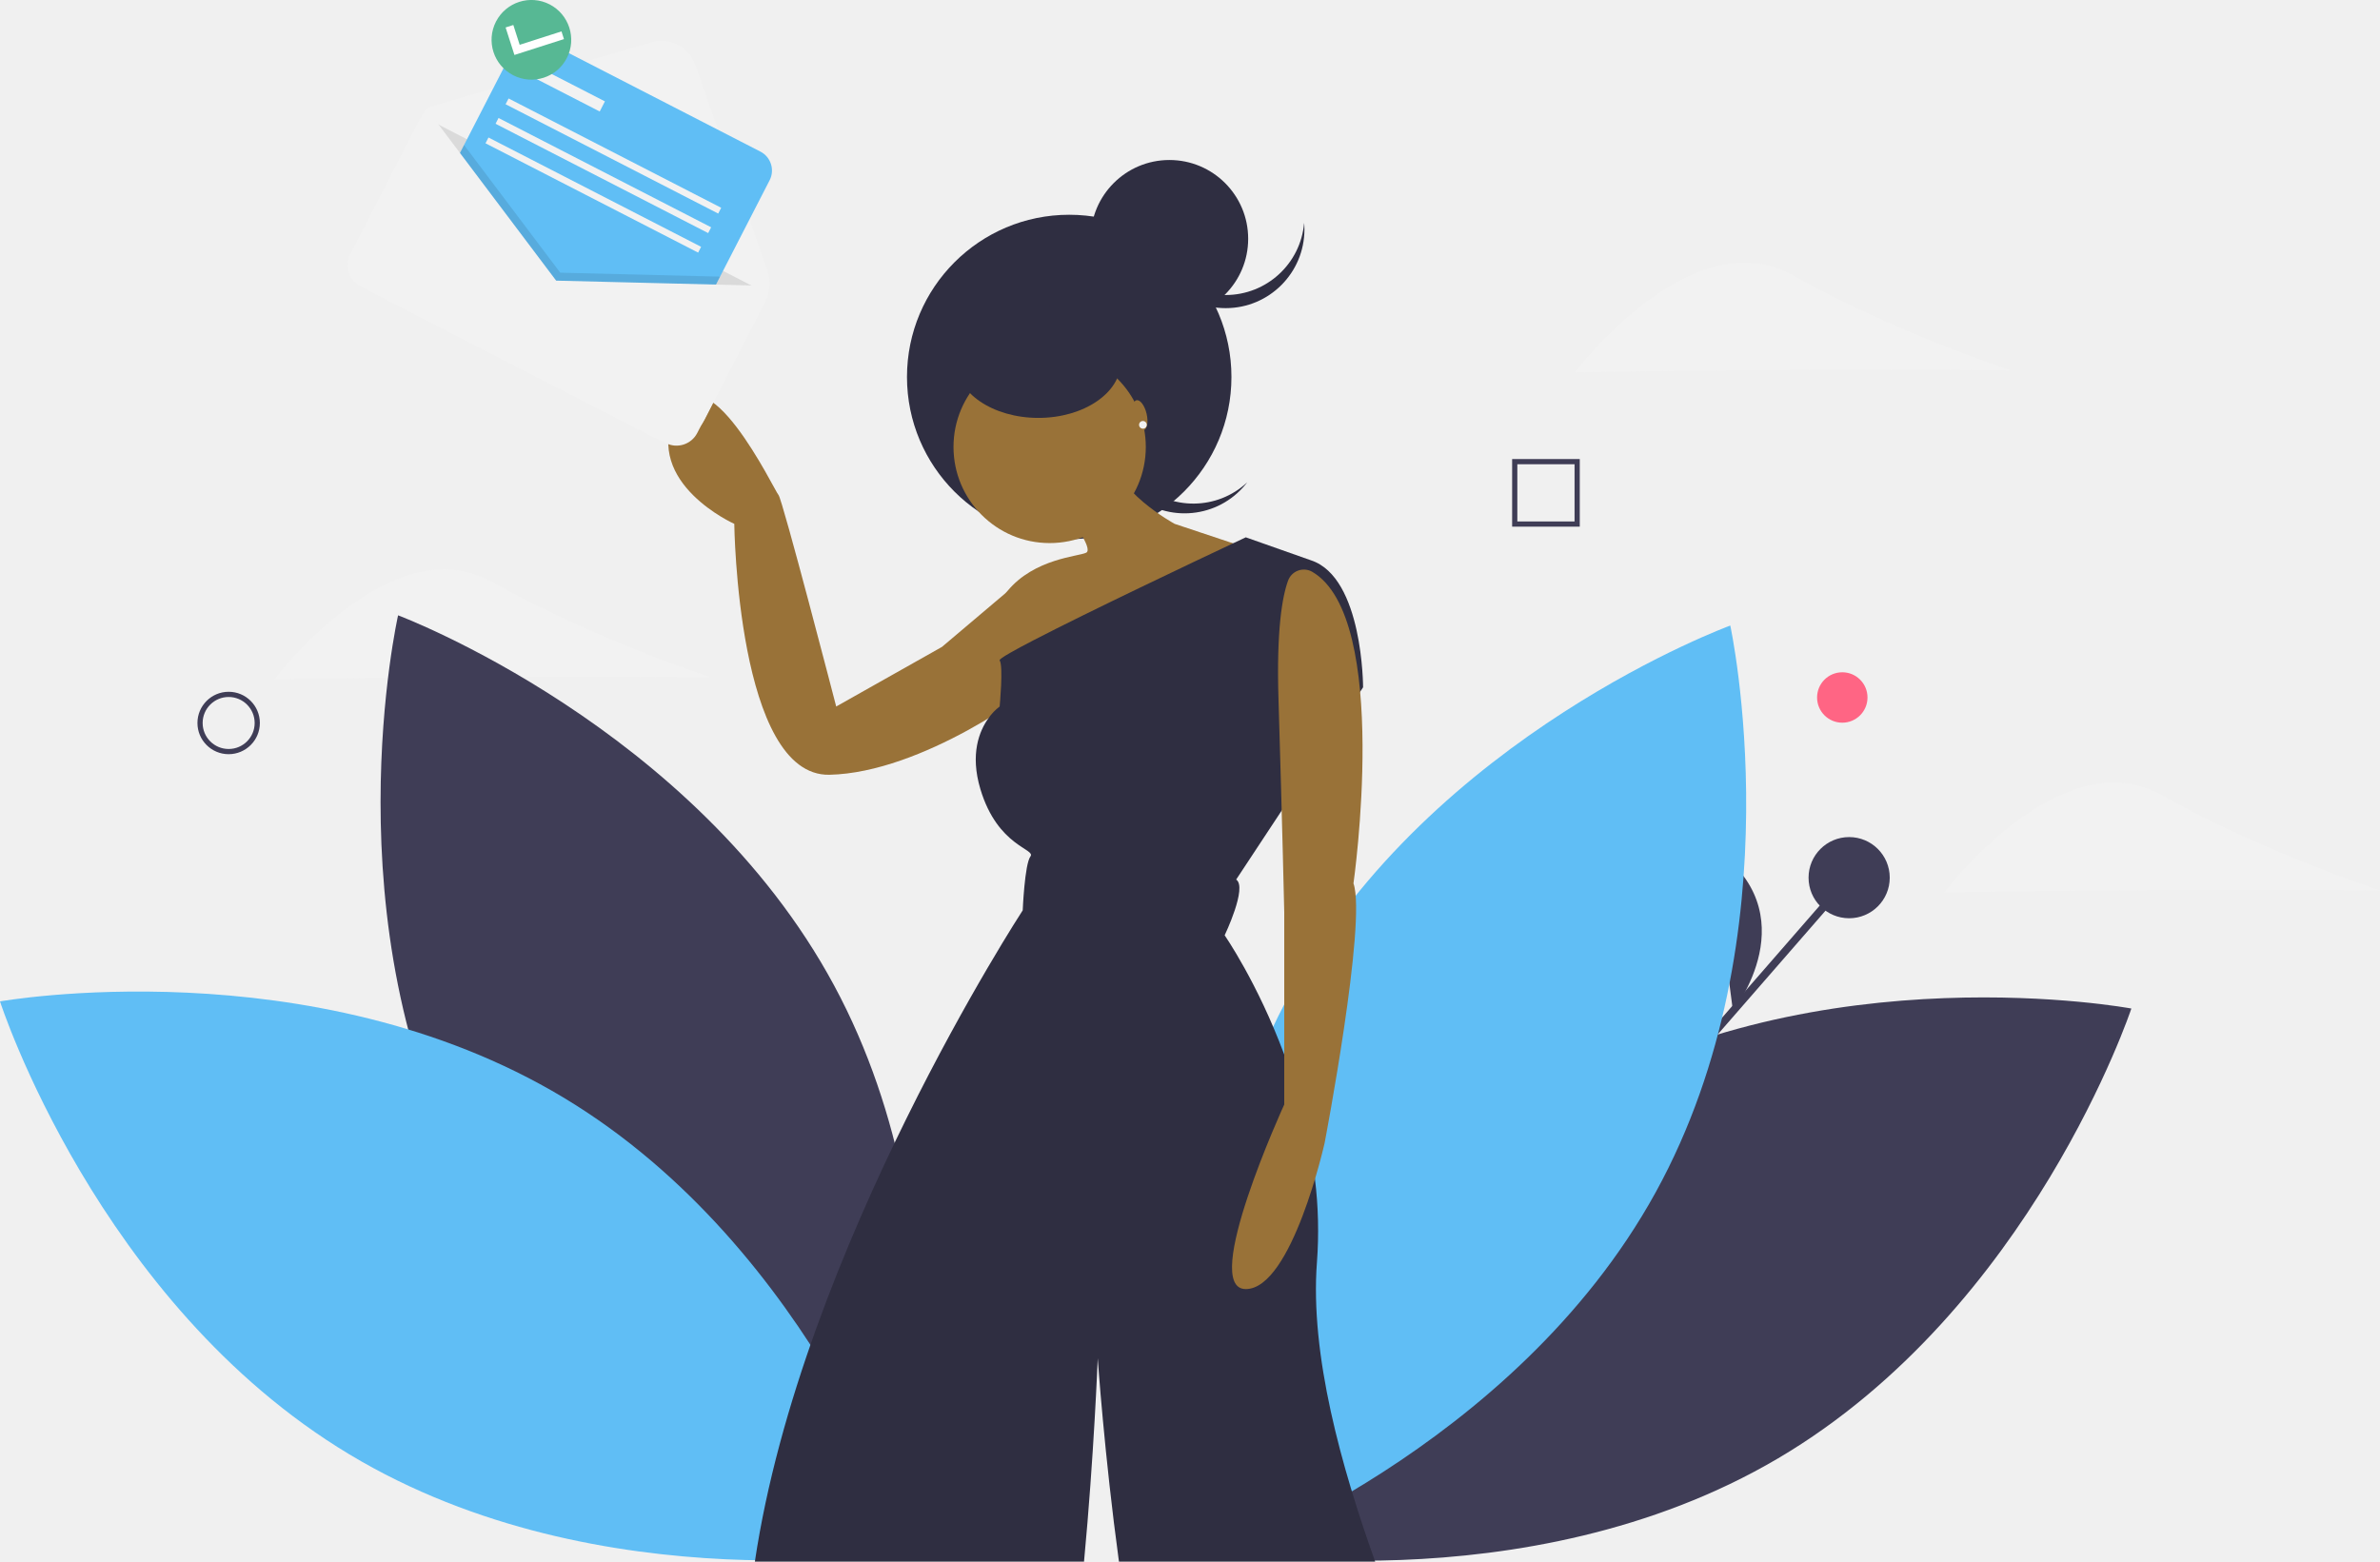
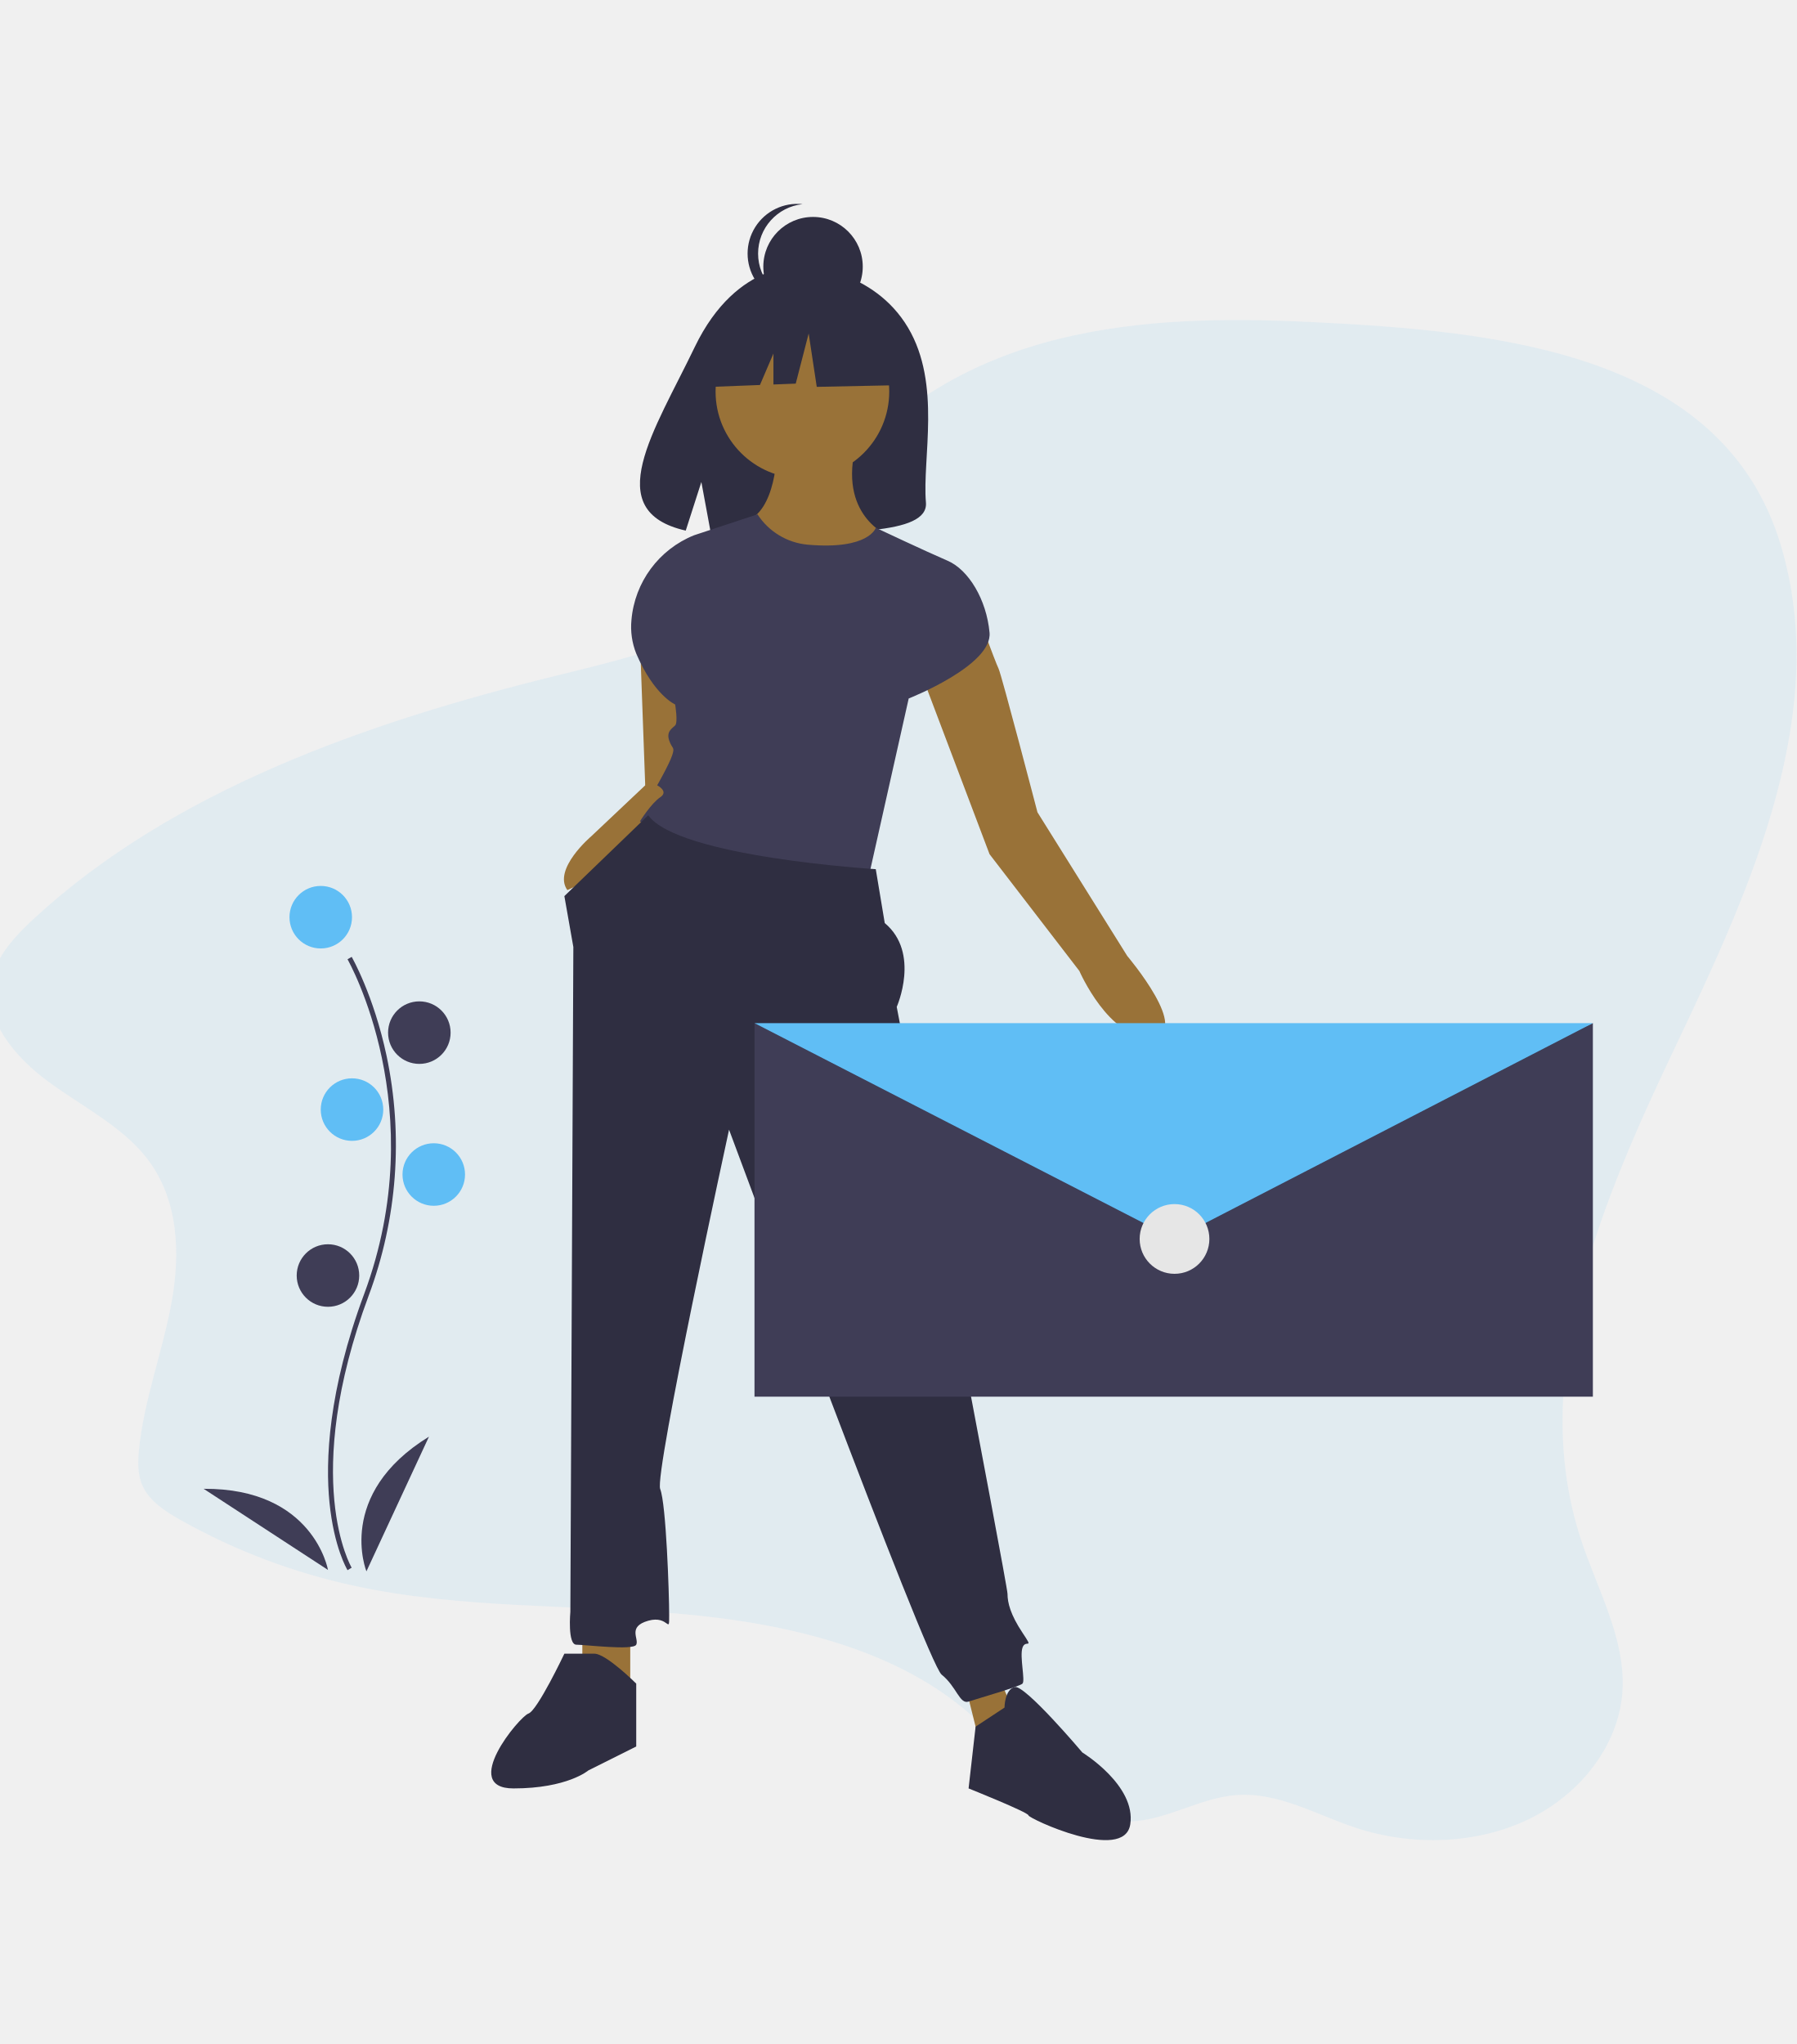
- <svg xmlns="http://www.w3.org/2000/svg" xmlns:ns1="http://vectornator.io" style="fill-rule:evenodd;clip-rule:evenodd;stroke-linecap:round;stroke-linejoin:round;" xml:space="preserve" version="1.1" viewBox="0 0 915.112 600.53">
+ <svg xmlns="http://www.w3.org/2000/svg" xmlns:ns1="http://vectornator.io" style="fill-rule:evenodd;clip-rule:evenodd;stroke-linecap:round;stroke-linejoin:round;" xml:space="preserve" version="1.1" viewBox="0 0 600 682.624">
  <defs />
  <g id="Untitled" ns1:layerName="Untitled">
-     <path d="M189.473+260.295C143.196+260.508+105.529+261.192+105.529+261.192C105.529+261.192+150.302+201.884+189.305+223.857C228.308+245.83+273.112+260.419+273.112+260.419C273.112+260.419+235.75+260.081+189.473+260.295Z" opacity="1" fill="#f2f2f2" />
-     <path d="M698.669+268.224C698.669+262.87+703.008+258.53+708.362+258.53C713.716+258.53+718.056+262.87+718.056+268.224C718.056+273.578+713.716+277.918+708.362+277.918C703.008+277.918+698.669+273.578+698.669+268.224Z" opacity="1" fill="#ff6584" />
-     <path d="M637.396+419.773L709.88+336.539L709.88+336.539L712.117+338.487L712.117+338.487L639.634+421.721L639.634+421.721L637.396+419.773L637.396+419.773Z" opacity="1" fill="#3f3d56" />
-     <path d="M695.391+337.513C695.391+328.893+702.379+321.905+710.999+321.905C719.619+321.905+726.607+328.893+726.607+337.513C726.607+346.133+719.619+353.121+710.999+353.121C702.379+353.121+695.391+346.133+695.391+337.513Z" opacity="1" fill="#3f3d56" />
-     <path d="M666.326+388.812C666.326+388.812+696.138+351.182+658.007+325.367" opacity="1" fill="#3f3d56" />
-     <path d="M179.855+454.887C233.545+554.457+347.493+597.2+347.493+597.2C347.493+597.2+374.394+478.509+320.704+378.939C267.015+279.37+153.066+236.626+153.066+236.626C153.066+236.626+126.165+355.318+179.855+454.887Z" opacity="1" fill="#3f3d56" />
-     <path d="M216.758+422.13C313.69+480.447+351.021+596.282+351.021+596.282C351.021+596.282+231.195+617.565+134.263+559.247C37.331+500.93+0+385.096+0+385.096C0+385.096+119.826+363.812+216.758+422.13Z" opacity="1" fill="#60bef5" />
-     <path d="M602.431+422.954C504.987+480.412+466.633+595.911+466.633+595.911C466.633+595.911+586.266+618.254+683.71+560.796C781.154+503.338+819.508+387.838+819.508+387.838C819.508+387.838+699.875+365.496+602.431+422.954Z" opacity="1" fill="#3f3d56" />
-     <path d="M636.576+458.577C582.008+557.668+467.686+599.402+467.686+599.402C467.686+599.402+441.836+480.477+496.404+381.386C550.973+282.295+665.295+240.562+665.295+240.562C665.295+240.562+691.144+359.486+636.576+458.577Z" opacity="1" fill="#60bef5" />
-     <path d="M438.547+185.845C426.868+175.283+425.233+157.533+434.785+145.015C434.175+145.587+433.579+146.181+433.008+146.812C421.79+159.219+422.754+178.371+435.161+189.589C447.569+200.808+466.721+199.844+477.939+187.436C478.51+186.805+479.041+186.153+479.548+185.488C468.052+196.249+450.228+196.404+438.547+185.845Z" opacity="1" fill="#2f2e41" />
-     <path d="M348.737+144.965C348.737+110.515+376.664+82.588+411.114+82.588C445.563+82.588+473.49+110.515+473.49+144.965C473.49+179.414+445.563+207.341+411.114+207.341C376.664+207.341+348.737+179.414+348.737+144.965Z" opacity="1" fill="#2f2e41" />
-     <path d="M393.979+225.111L395.827+220.305L362.186+248.771L321.52+271.692C321.52+271.692+300.818+191.839+299.339+190.361C297.86+188.882+271.243+132.689+259.413+159.307C247.582+185.924+282.333+201.451+282.333+201.451C282.333+201.451+283.442+298.679+318.932+297.94C354.422+297.201+398.415+265.038+399.155+262.08C399.894+259.123+393.979+225.111+393.979+225.111Z" opacity="1" fill="#997238" />
-     <path d="M366.622+171.876C366.622+151.459+383.174+134.907+403.591+134.907C424.008+134.907+440.56+151.459+440.56+171.876C440.56+192.294+424.008+208.845+403.591+208.845C383.174+208.845+366.622+192.294+366.622+171.876Z" opacity="1" fill="#997238" />
-     <path d="M410.985+198.494C410.985+198.494+420.597+211.063+417.639+212.542C414.682+214.021+397.676+214.76+387.325+227.329C376.973+239.899+399.894+271.692+399.894+271.692L487.14+213.281L451.65+201.451C451.65+201.451+427.251+188.143+427.99+174.094L410.985+198.494Z" opacity="1" fill="#997238" />
-     <path d="M528.748+600.53L430.238+600.53C424.658+559.73+422.078+522.34+422.078+522.34C422.078+522.34+420.638+559.95+416.808+600.53L290.248+600.53C308.188+480.37+393.238+350.07+393.238+350.07C393.238+350.07+393.978+332.32+396.198+329.36C398.418+326.41+383.628+325.67+376.968+303.49C372.908+289.95+376.558+281.09+380.028+276.25C381.22+274.506+382.685+272.966+384.368+271.69C384.368+271.69+385.848+256.17+384.368+253.95C384.178+253.66+385.638+252.64+388.338+251.09C390.588+249.79+393.698+248.12+397.418+246.2C418.728+235.15+459.978+215.6+474.108+208.94C477.208+207.47+479.008+206.63+479.008+206.63L504.148+215.5C524.108+222.15+524.108+264.3+524.108+264.3L522.978+266.02L492.808+311.72L475.308+338.24C479.748+341.19+470.878+359.68+470.878+359.68C470.878+359.68+483.518+377.84+493.798+405.56C499.612+420.988+503.576+437.05+505.608+453.41C506.904+464.013+507.159+474.717+506.368+485.37C503.628+520.99+515.808+564.28+528.748+600.53Z" opacity="1" fill="#2f2e41" />
-     <path d="M504.503+219.858C502.844+218.926+500.858+218.772+499.076+219.439C497.293+220.105+495.896+221.524+495.256+223.316C493.029+229.438+490.773+242.2+491.577+268.735C493.056+317.533+493.795+350.805+493.795+350.805L493.795+424.743C493.795+424.743+461.262+495.723+479.007+495.723C496.752+495.723+509.322+439.531+509.322+439.531C509.322+439.531+525.588+354.502+520.412+339.715C520.412+339.715+535.006+237.558+504.503+219.858Z" opacity="1" fill="#997238" />
-     <path d="M367.523+139.073C367.523+127.125+381.728+117.439+399.252+117.439C416.775+117.439+430.981+127.125+430.981+139.073C430.981+151.02+416.775+160.706+399.252+160.706C381.728+160.706+367.523+151.02+367.523+139.073Z" opacity="1" fill="#2f2e41" />
-     <path d="M419.352+91.817C419.352+75.09+432.911+61.53+449.638+61.53C466.365+61.53+479.925+75.09+479.925+91.817C479.925+108.544+466.365+122.104+449.638+122.104C432.911+122.104+419.352+108.544+419.352+91.817Z" opacity="1" fill="#2f2e41" />
-     <path d="M471.272+113.45C455.525+113.448+442.408+101.379+441.098+85.687C441.029+86.52+440.985+87.361+440.985+88.211C440.985+104.938+454.545+118.498+471.272+118.498C487.999+118.498+501.558+104.938+501.558+88.211C501.558+87.361+501.514+86.52+501.446+85.687C500.135+101.379+487.018+113.448+471.272+113.45Z" opacity="1" fill="#2f2e41" />
-     <path d="M435.825+160.278C435.066+157.1+435.577+154.255+436.967+153.923C438.358+153.591+440.1+155.898+440.859+159.075C441.618+162.253+441.106+165.098+439.716+165.43C438.326+165.762+436.584+163.455+435.825+160.278Z" opacity="1" fill="#997238" />
-     <path d="M437.972+163.373C437.972+162.557+438.634+161.895+439.451+161.895C440.267+161.895+440.929+162.557+440.929+163.373C440.929+164.19+440.267+164.852+439.451+164.852C438.634+164.852+437.972+164.19+437.972+163.373Z" opacity="1" fill="#f2f2f2" />
-     <path d="M87.918+290.03C81.291+290.03+75.918+284.658+75.918+278.03C75.918+271.403+81.291+266.03+87.918+266.03C94.546+266.03+99.918+271.403+99.918+278.03C99.911+284.655+94.543+290.023+87.918+290.03ZM87.918+268.03C82.396+268.03+77.918+272.507+77.918+278.03C77.918+283.553+82.396+288.03+87.918+288.03C93.441+288.03+97.918+283.553+97.918+278.03C97.912+272.51+93.439+268.036+87.918+268.03Z" opacity="1" fill="#3f3d56" />
-     <path d="M607.418+202.53L581.418+202.53L581.418+176.53L607.418+176.53L607.418+202.53ZM583.418+200.53L605.418+200.53L605.418+178.53L583.418+178.53L583.418+200.53Z" opacity="1" fill="#3f3d56" />
-     <path d="M831.473+342.295C785.196+342.508+747.529+343.192+747.529+343.192C747.529+343.192+792.302+283.884+831.305+305.857C870.308+327.83+915.112+342.419+915.112+342.419C915.112+342.419+877.75+342.081+831.473+342.295Z" opacity="1" fill="#f2f2f2" />
-     <path d="M689.473+142.295C643.196+142.508+605.529+143.192+605.529+143.192C605.529+143.192+650.302+83.884+689.305+105.857C728.308+127.83+773.112+142.419+773.112+142.419C773.112+142.419+735.75+142.081+689.473+142.295Z" opacity="1" fill="#f2f2f2" />
-     <path d="M250.827+167.899L143.82+112.875C136.513+109.117+133.635+100.147+137.393+92.84L162.602+43.815C163.342+42.376+164.641+41.305+166.194+40.852L250.536+16.26C257.538+14.218+264.914+18.011+267.327+24.894L295.038+103.941C296.437+107.932+296.134+112.323+294.2+116.083L270.861+161.471C267.104+168.779+258.134+171.656+250.827+167.899Z" opacity="1" fill="#f2f2f2" />
-     <path d="M255.078+148.469L147.033+102.342C143.552+100.552+146.816+103.304+148.606+99.822L162.188+44.62L294.544+112.679L261.083+154.053C259.293+157.535+258.56+150.259+255.078+148.469Z" opacity="0.1" fill="#000000" />
-     <path d="M154.357+102.583L197.485+18.71C199.553+14.69+204.488+13.106+208.509+15.174L292.382+58.302C296.402+60.37+297.986+65.305+295.918+69.326L252.79+153.199C250.722+157.219+245.787+158.803+241.766+156.735L157.893+113.607C153.873+111.539+152.289+106.604+154.357+102.583Z" opacity="1" fill="#60bef5" />
-     <path d="M276.863+106.382L249.046+160.479L150.613+109.863L178.43+55.767L215.415+104.863L276.863+106.382Z" opacity="0.1" fill="#000000" />
-     <path d="M213.842+107.921L166.453+45.014C165.857+44.223+164.896+43.794+163.91+43.878C162.923+43.963+162.049+44.549+161.596+45.429L134.63+97.871C132.361+102.284+134.099+107.7+138.511+109.969L256.001+170.383C260.413+172.652+265.83+170.915+268.098+166.502L294.603+114.959C295.155+113.884+295.117+112.601+294.5+111.562C293.883+110.523+292.775+109.873+291.567+109.844L213.842+107.921Z" opacity="1" fill="#f2f2f2" />
-     <path d="M205.063+24.828L232.59+38.983L232.59+38.983L230.589+42.876L230.589+42.876L203.061+28.721L203.061+28.721L205.063+24.828L205.063+24.828Z" opacity="1" fill="#f2f2f2" />
-     <path d="M195.546+37.865L277.295+79.902L277.295+79.902L276.152+82.126L276.152+82.126L194.402+40.09L194.402+40.09L195.546+37.865L195.546+37.865Z" opacity="1" fill="#f2f2f2" />
-     <path d="M191.686+45.373L273.435+87.41L273.435+87.41L272.291+89.634L272.291+89.634L190.542+47.597L190.542+47.597L191.686+45.373L191.686+45.373Z" opacity="1" fill="#f2f2f2" />
-     <path d="M187.825+52.881L269.574+94.917L269.574+94.917L268.431+97.142L268.431+97.142L186.681+55.105L186.681+55.105L187.825+52.881L187.825+52.881Z" opacity="1" fill="#f2f2f2" />
-     <path d="M198.591+26.475C192.294+23.237+189.82+15.499+193.063+9.191C196.307+2.884+204.04+0.395+210.336+3.633C216.633+6.87+219.107+14.608+215.864+20.916C212.62+27.224+204.887+29.712+198.591+26.475Z" opacity="1" fill="#ffffff" />
-     <path d="M211.337+1.686C203.812-2.183+194.576+0.78+190.706+8.305C186.837+15.83+189.8+25.067+197.325+28.936C204.85+32.805+214.087+29.842+217.956+22.317C221.799+14.79+218.842+5.573+211.337+1.686ZM197.799+21.137L194.407+10.564L197.372+9.612L199.816+17.23L215.894+12.072L216.846+15.037C216.846+15.037+197.799+21.137+197.799+21.137Z" opacity="1" fill="#57b894" />
+     <path d="M438.085+107.556C409.786+106.187+380.999+106.416+353.671+113.167C326.343+119.917+300.355+133.81+284.803+155.117C275.899+167.315+270.584+181.6+260.214+192.821C242.225+212.276+212.823+218.96+185.688+225.668C121.966+241.353+57.888+264.017+11.666+306.474C5.03+312.561-1.436+319.505-2.939+327.92C-5.243+340.86+4.904+352.967+16.161+361.25C27.417+369.533+40.737+376.102+49.068+386.846C59.692+400.546+60.289+418.65+57.273+435.107C54.256+451.564+48.049+467.574+46.414+484.212C46.01+488.314+45.913+492.591+47.693+496.386C50.052+501.417+55.294+504.831+60.434+507.703C78.656+517.931+98.319+525.348+118.757+529.704C153.969+537.25+190.689+535.833+226.74+538.934C262.79+542.034+300.337+550.709+325.674+573.959C341.214+588.214+355.233+609.008+377.391+608.302C389.806+607.91+400.773+600.321+413.158+599.476C427.1+598.523+439.702+606.112+452.847+610.438C471.517+616.591+493.138+615.994+510.645+607.512C528.151+599.03+540.862+582.416+541.887+564.56C542.889+547.065+533.406+530.699+527.928+513.886C509.963+458.803+535.233+400.595+560.359+347.822C585.485+295.049+611.413+237.275+594.697+181.872C575.29+117.613+500.118+110.56+438.085+107.556Z" opacity="0.1" fill="#60bef5" />
+     <path d="M435.873+405.596C436.767+407.679+437.713+409.785+438.684+411.854L436.603+412.831C435.621+410.738+434.665+408.61+433.76+406.503L435.873+405.596Z" opacity="1" fill="#e6e6e6" />
+     <path d="M303.299+109.481C291.692+89.869+268.729+88.955+268.729+88.955C268.729+88.955+246.352+86.094+231.998+115.963C218.619+143.804+200.153+170.685+229.025+177.202L234.24+160.97L237.47+178.411C241.581+178.706+245.705+178.777+249.823+178.622C280.743+177.624+310.189+178.914+309.241+167.819C307.981+153.069+314.467+128.352+303.299+109.481Z" opacity="1" fill="#2f2e41" />
+     <path d="M210.489+539.268L210.489+570.268L194.489+568.268L194.489+542.268L210.489+539.268Z" opacity="1" fill="#997238" />
+     <path d="M321.489+559.268L327.488+583.268L341.488+578.268L331.488+555.268L321.489+559.268Z" opacity="1" fill="#997238" />
+     <path d="M213.489+207.268L215.489+262.268L228.489+266.268L232.489+213.268L213.489+207.268Z" opacity="1" fill="#997238" />
+     <path d="M217.488+258.269L215.488+262.269L197.488+279.269C197.488+279.269+184.488+290.269+189.488+297.269L202.488+291.269L202.488+287.269L232.488+266.269L217.488+258.269Z" opacity="1" fill="#997238" />
+     <path d="M290.489+274.268L290.489+297.268L213.489+285.268L222.489+268.268L290.489+274.268Z" opacity="1" fill="#ffb8b8" />
+     <path d="M325.488+202.269C325.488+202.269+332.488+221.269+333.488+223.269C334.488+225.269+346.488+271.269+346.488+271.269L376.488+319.269C376.488+319.269+398.488+345.269+384.488+346.269C370.488+347.269+360.488+324.269+360.488+324.269L330.488+285.269L302.488+211.269L325.488+202.269Z" opacity="1" fill="#997238" />
+     <path d="M238.988+130.769C238.988+114.752+251.972+101.769+267.988+101.769C284.004+101.769+296.988+114.752+296.988+130.769C296.988+146.785+284.004+159.769+267.988+159.769C251.972+159.769+238.988+146.785+238.988+130.769Z" opacity="1" fill="#997238" />
+     <path d="M259.488+150.269C259.488+150.269+259.488+171.269+248.488+174.269C237.488+177.269+257.488+199.269+257.488+199.269L297.488+179.269C297.488+179.269+280.488+173.269+285.488+150.269L259.488+150.269Z" opacity="1" fill="#997238" />
+     <path d="M252.988+171.769L252.988+171.769L231.78+178.768C220.044+183.504+211.968+194.439+210.894+207.05C210.521+210.863+211.068+214.71+212.488+218.269C218.488+232.269+225.488+235.269+225.488+235.269C225.488+235.269+226.488+241.269+225.488+242.269C224.488+243.269+222.488+244.269+223.488+247.269C224.488+250.269+225.488+249.269+224.488+252.269C223.488+255.269+219.488+262.269+219.488+262.269C219.488+262.269+223.488+264.269+220.488+266.269C217.488+268.269+213.735+274.284+213.735+274.284C213.735+274.284+232.489+291.213+290.489+291.213L303.488+233.269C303.488+233.269+331.488+222.269+330.488+211.269C329.488+200.269+323.488+190.269+316.488+187.269C309.488+184.269+292.501+176.26+292.501+176.26C292.501+176.26+290.262+183.697+269.788+181.906C262.925+181.296+256.727+177.556+252.988+171.769Z" opacity="1" fill="#3f3d56" />
+     <path d="M292.488+290.269C292.488+290.269+226.488+286.269+216.488+272.269L188.488+299.269L191.488+316.269L190.488+538.269C190.488+538.269+189.488+549.269+192.488+549.269C195.488+549.269+211.488+551.269+212.488+549.269C213.488+547.269+209.488+543.269+216.488+541.269C223.488+539.269+223.488+546.269+223.488+539.269C223.488+532.269+222.488+502.269+220.488+497.269C218.488+492.269+243.488+377.269+243.488+377.269C243.488+377.269+309.488+555.269+314.488+559.269C319.488+563.269+320.488+569.269+323.488+568.269C326.488+567.269+340.488+563.269+341.488+562.269C342.488+561.269+340.488+553.269+341.488+550.269C342.488+547.269+345.488+551.269+341.488+545.269C337.488+539.269+336.488+535.269+336.488+532.269C336.488+529.269+299.488+336.269+299.488+336.269C299.488+336.269+307.488+318.269+295.488+308.269L292.488+290.269Z" opacity="1" fill="#2f2e41" />
+     <path d="M212.488+562.269C212.488+562.269+202.488+552.269+198.488+552.269L188.488+552.269C188.488+552.269+179.488+571.269+176.488+572.269C173.488+573.269+153.488+597.269+171.488+597.269C189.488+597.269+196.488+591.269+196.488+591.269L212.488+583.269L212.488+562.269Z" opacity="1" fill="#2f2e41" />
+     <path d="M325.83+576.637L323.488+597.269C323.488+597.269+343.488+605.269+343.488+606.269C343.488+607.269+375.488+622.269+377.488+609.269C379.488+596.269+361.488+585.269+361.488+585.269C361.488+585.269+342.299+562.55+338.893+563.409C335.488+564.269+335.488+570.269+335.488+570.269L325.83+576.637Z" opacity="1" fill="#2f2e41" />
+     <path d="M531.988+466.439L251.989+466.439L251.989+341.687L391.988+404.617L531.988+341.687L531.988+466.439Z" opacity="1" fill="#3f3d56" />
+     <path d="M251.989+341.687L531.988+341.687L392.266+413.766L251.989+341.687Z" opacity="1" fill="#60bef5" />
+     <path d="M380.622+413.766C380.622+407.335+385.835+402.122+392.265+402.122C398.696+402.122+403.909+407.335+403.909+413.766C403.909+420.197+398.696+425.41+392.265+425.41C385.835+425.41+380.622+420.197+380.622+413.766Z" opacity="1" fill="#e6e6e6" />
+     <path d="M254.936+89.055C254.936+79.885+262.369+72.451+271.539+72.451C280.709+72.451+288.143+79.885+288.143+89.055C288.143+98.225+280.709+105.658+271.539+105.658C262.369+105.658+254.936+98.225+254.936+89.055Z" opacity="1" fill="#2f2e41" />
+     <path d="M253.188+84.685C253.189+76.192+259.598+69.069+268.044+68.175C261.726+67.502+255.578+70.494+252.209+75.88C248.84+81.267+248.84+88.104+252.209+93.49C255.578+98.877+261.726+101.868+268.044+101.196C259.598+100.301+253.189+93.178+253.188+84.685Z" opacity="1" fill="#2f2e41" />
+     <path d="M298.168+107.591L275.48+95.707L244.152+100.568L237.67+129.197L253.806+128.576L258.312+118.059L258.312+128.403L265.758+128.117L270.079+111.372L272.781+129.197L299.247+128.657L298.168+107.591Z" opacity="1" fill="#2f2e41" />
+     <path d="M116.074+524.384C115.89+524.083+111.544+516.827+110.037+501.758C108.655+487.934+109.544+464.631+121.629+432.126C144.523+370.548+116.353+320.864+116.065+320.369L117.455+319.562C117.528+319.688+124.797+332.355+129.091+352.527C134.765+379.27+132.699+407.076+123.135+432.686C100.28+494.16+117.271+523.26+117.445+523.547L116.074+524.384Z" opacity="1" fill="#3f3d56" />
+     <path d="M96.681+306.312C96.681+300.546+101.356+295.871+107.122+295.871C112.888+295.871+117.563+300.546+117.563+306.312C117.563+312.078+112.888+316.753+107.122+316.753C101.356+316.753+96.681+312.078+96.681+306.312Z" opacity="1" fill="#60bef5" />
+     <path d="M129.61+344.863C129.61+339.097+134.285+334.422+140.051+334.422C145.818+334.422+150.492+339.097+150.492+344.863C150.492+350.629+145.818+355.304+140.051+355.304C134.285+355.304+129.61+350.629+129.61+344.863Z" opacity="1" fill="#3f3d56" />
+     <path d="M107.122+370.564C107.122+364.798+111.797+360.123+117.563+360.123C123.329+360.123+128.004+364.798+128.004+370.564C128.004+376.33+123.329+381.005+117.563+381.005C111.797+381.005+107.122+376.33+107.122+370.564Z" opacity="1" fill="#60bef5" />
+     <path d="M134.429+392.249C134.429+386.483+139.104+381.808+144.87+381.808C150.636+381.808+155.311+386.483+155.311+392.249C155.311+398.015+150.636+402.69+144.87+402.69C139.104+402.69+134.429+398.015+134.429+392.249Z" opacity="1" fill="#60bef5" />
+     <path d="M99.091+425.981C99.091+420.215+103.765+415.54+109.532+415.54C115.298+415.54+119.972+420.215+119.972+425.981C119.972+431.748+115.298+436.422+109.532+436.422C103.765+436.422+99.091+431.748+99.091+425.981Z" opacity="1" fill="#3f3d56" />
+     <path d="M122.382+524.769C122.382+524.769+111.941+499.068+143.264+479.792L122.382+524.769Z" opacity="1" fill="#3f3d56" />
+     <path d="M109.541+524.302C109.541+524.302+104.789+496.972+68.011+497.206L109.541+524.302Z" opacity="1" fill="#3f3d56" />
  </g>
</svg>
